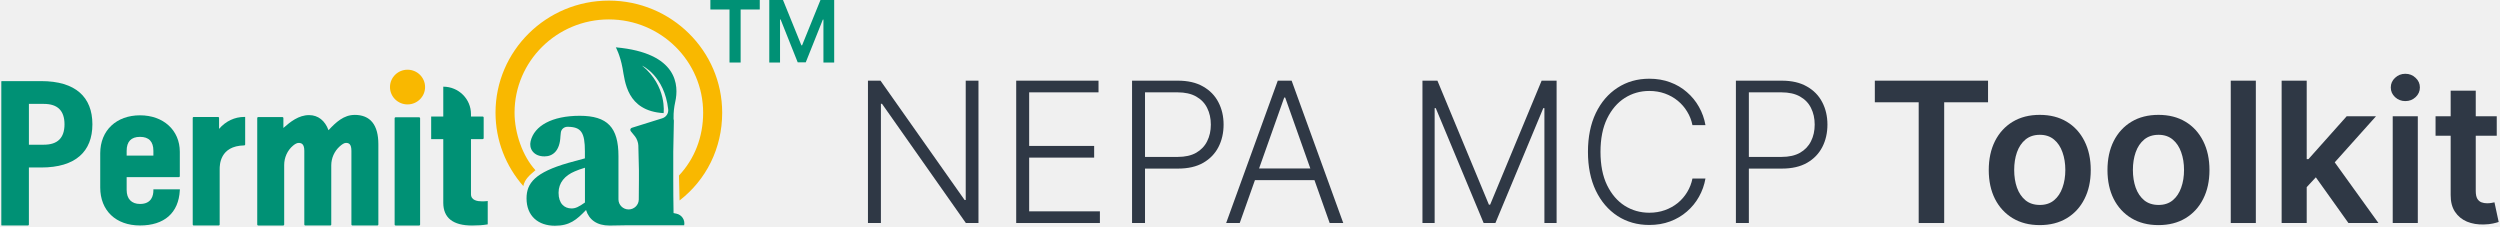
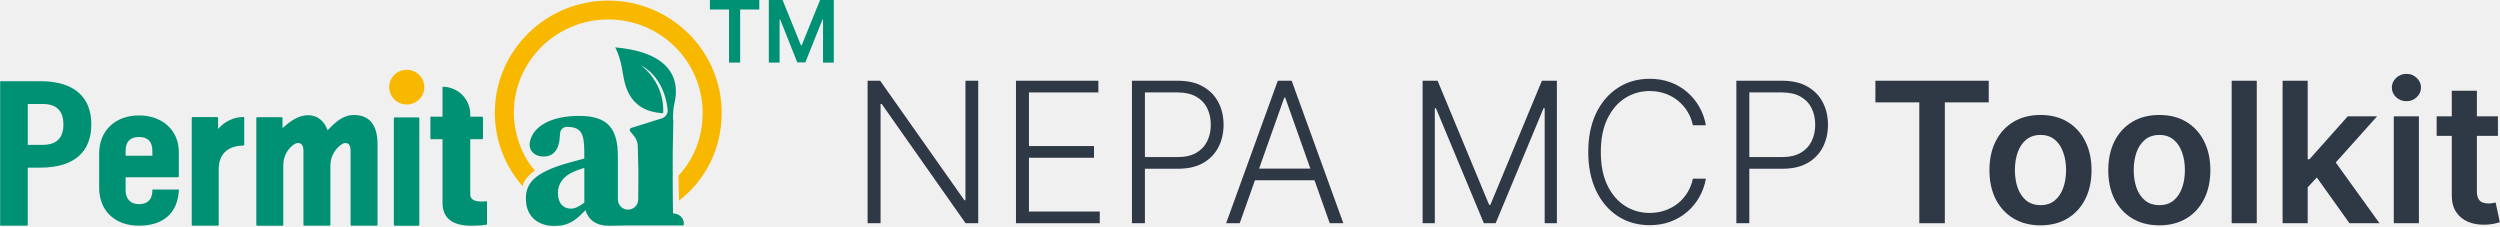
- <svg xmlns="http://www.w3.org/2000/svg" width="740" height="67" viewBox="0 0 1997 181" fill="none">
+ <svg xmlns="http://www.w3.org/2000/svg" width="640" height="58" viewBox="0 0 1997 181" fill="none">
  <path d="M781.375 64.502V178.332H771.291L704.248 83.011H703.361V178.332H693V64.502H703.029L770.294 159.935H771.18V64.502H781.375Z" fill="#2F3845" />
  <path d="M811.545 178.332V64.502H877.369V73.84H821.906V116.693H873.878V126.03H821.906V168.995H878.477V178.332H811.545Z" fill="#2F3845" />
  <path d="M904.186 178.332V64.502H940.811C948.864 64.502 955.586 66.058 960.979 69.171C966.409 72.246 970.491 76.434 973.225 81.732C975.995 87.031 977.38 92.997 977.38 99.629C977.38 106.262 976.013 112.246 973.28 117.582C970.546 122.881 966.483 127.086 961.09 130.199C955.697 133.274 948.993 134.812 940.977 134.812H912.165V125.475H940.7C946.647 125.475 951.579 124.363 955.494 122.14C959.409 119.879 962.328 116.804 964.248 112.913C966.206 109.023 967.185 104.595 967.185 99.629C967.185 94.664 966.206 90.236 964.248 86.346C962.328 82.455 959.391 79.398 955.439 77.175C951.523 74.951 946.555 73.84 940.534 73.84H914.548V178.332H904.186Z" fill="#2F3845" />
  <path d="M990.29 178.332H979.43L1020.71 64.502H1031.79L1073.07 178.332H1062.21L1026.64 78.008H1025.86L990.29 178.332ZM998.103 134.701H1054.4V144.039H998.103V134.701Z" fill="#2F3845" />
  <path d="M1136.4 64.502H1148.37L1189.54 163.659H1190.53L1231.7 64.502H1243.67V178.332H1233.92V86.457H1233.03L1194.74 178.332H1185.33L1147.04 86.457H1146.15V178.332H1136.4V64.502Z" fill="#2F3845" />
  <path d="M1362.71 100.074H1352.3C1351.52 96.183 1350.12 92.589 1348.09 89.291C1346.09 85.957 1343.58 83.048 1340.55 80.565C1337.52 78.082 1334.09 76.156 1330.24 74.785C1326.4 73.414 1322.25 72.728 1317.78 72.728C1310.61 72.728 1304.07 74.599 1298.16 78.342C1292.29 82.084 1287.58 87.587 1284.03 94.849C1280.52 102.075 1278.77 110.931 1278.77 121.417C1278.77 131.978 1280.52 140.871 1284.03 148.096C1287.58 155.322 1292.29 160.806 1298.16 164.548C1304.07 168.254 1310.61 170.106 1317.78 170.106C1322.25 170.106 1326.4 169.421 1330.24 168.05C1334.09 166.679 1337.52 164.77 1340.55 162.325C1343.58 159.842 1346.09 156.934 1348.09 153.599C1350.12 150.264 1351.52 146.651 1352.3 142.76H1362.71C1361.79 147.985 1360.05 152.858 1357.5 157.378C1354.99 161.862 1351.78 165.789 1347.86 169.161C1343.99 172.533 1339.52 175.164 1334.46 177.054C1329.39 178.944 1323.84 179.889 1317.78 179.889C1308.25 179.889 1299.79 177.499 1292.4 172.719C1285.01 167.902 1279.21 161.121 1275 152.376C1270.83 143.631 1268.74 133.312 1268.74 121.417C1268.74 109.523 1270.83 99.203 1275 90.459C1279.21 81.714 1285.01 74.951 1292.4 70.171C1299.79 65.354 1308.25 62.946 1317.78 62.946C1323.84 62.946 1329.39 63.891 1334.46 65.781C1339.52 67.633 1343.99 70.264 1347.86 73.673C1351.78 77.045 1354.99 80.973 1357.5 85.456C1360.05 89.94 1361.79 94.812 1362.71 100.074Z" fill="#2F3845" />
  <path d="M1387.05 178.332V64.502H1423.68C1431.73 64.502 1438.45 66.058 1443.84 69.171C1449.27 72.246 1453.36 76.434 1456.09 81.732C1458.86 87.031 1460.24 92.997 1460.24 99.629C1460.24 106.262 1458.88 112.246 1456.14 117.582C1453.41 122.881 1449.35 127.086 1443.95 130.199C1438.56 133.274 1431.86 134.812 1423.84 134.812H1395.03V125.475H1423.56C1429.51 125.475 1434.44 124.363 1438.36 122.14C1442.27 119.879 1445.19 116.804 1447.11 112.913C1449.07 109.023 1450.05 104.595 1450.05 99.629C1450.05 94.664 1449.07 90.236 1447.11 86.346C1445.19 82.455 1442.26 79.398 1438.3 77.175C1434.39 74.951 1429.42 73.84 1423.4 73.84H1397.41V178.332H1387.05Z" fill="#2F3845" />
  <path d="M1498.14 81.788V64.502H1588.67V81.788H1553.6V178.333H1533.21V81.788H1498.14Z" fill="#2F3845" />
  <path d="M1630.02 180C1621.71 180 1614.51 178.166 1608.41 174.497C1602.32 170.829 1597.59 165.697 1594.23 159.102C1590.9 152.506 1589.24 144.799 1589.24 135.98C1589.24 127.161 1590.9 119.435 1594.23 112.802C1597.59 106.17 1602.32 101.019 1608.41 97.351C1614.51 93.683 1621.71 91.848 1630.02 91.848C1638.33 91.848 1645.54 93.683 1651.63 97.351C1657.72 101.019 1662.43 106.17 1665.76 112.802C1669.12 119.435 1670.8 127.161 1670.8 135.98C1670.8 144.799 1669.12 152.506 1665.76 159.102C1662.43 165.697 1657.72 170.829 1651.63 174.497C1645.54 178.166 1638.33 180 1630.02 180ZM1630.13 163.882C1634.64 163.882 1638.41 162.64 1641.43 160.158C1644.46 157.638 1646.72 154.266 1648.19 150.042C1649.71 145.818 1650.47 141.112 1650.47 135.924C1650.47 130.7 1649.71 125.975 1648.19 121.751C1646.72 117.49 1644.46 114.099 1641.43 111.58C1638.41 109.06 1634.64 107.8 1630.13 107.8C1625.51 107.8 1621.67 109.06 1618.61 111.58C1615.58 114.099 1613.31 117.49 1611.79 121.751C1610.31 125.975 1609.58 130.7 1609.58 135.924C1609.58 141.112 1610.31 145.818 1611.79 150.042C1613.31 154.266 1615.58 157.638 1618.61 160.158C1621.67 162.64 1625.51 163.882 1630.13 163.882Z" fill="#2F3845" />
  <path d="M1724.95 180C1716.64 180 1709.43 178.166 1703.34 174.497C1697.24 170.829 1692.52 165.697 1689.15 159.102C1685.83 152.506 1684.17 144.799 1684.17 135.98C1684.17 127.161 1685.83 119.435 1689.15 112.802C1692.52 106.17 1697.24 101.019 1703.34 97.351C1709.43 93.683 1716.64 91.848 1724.95 91.848C1733.26 91.848 1740.46 93.683 1746.56 97.351C1752.65 101.019 1757.36 106.17 1760.69 112.802C1764.05 119.435 1765.73 127.161 1765.73 135.98C1765.73 144.799 1764.05 152.506 1760.69 159.102C1757.36 165.697 1752.65 170.829 1746.56 174.497C1740.46 178.166 1733.26 180 1724.95 180ZM1725.06 163.882C1729.57 163.882 1733.33 162.64 1736.36 160.158C1739.39 157.638 1741.64 154.266 1743.12 150.042C1744.64 145.818 1745.39 141.112 1745.39 135.924C1745.39 130.7 1744.64 125.975 1743.12 121.751C1741.64 117.49 1739.39 114.099 1736.36 111.58C1733.33 109.06 1729.57 107.8 1725.06 107.8C1720.44 107.8 1716.6 109.06 1713.53 111.58C1710.51 114.099 1708.23 117.49 1706.72 121.751C1705.24 125.975 1704.5 130.7 1704.5 135.924C1704.5 141.112 1705.24 145.818 1706.72 150.042C1708.23 154.266 1710.51 157.638 1713.53 160.158C1716.6 162.64 1720.44 163.882 1725.06 163.882Z" fill="#2F3845" />
  <path d="M1802.81 64.502V178.333H1782.75V64.502H1802.81Z" fill="#2F3845" />
  <path d="M1841.72 151.542L1841.66 127.254H1844.88L1875.46 92.96H1898.9L1861.28 134.979H1857.12L1841.72 151.542ZM1823.44 178.333V64.502H1843.49V178.333H1823.44ZM1876.85 178.333L1849.14 139.481L1862.66 125.308L1900.84 178.333H1876.85Z" fill="#2F3845" />
  <path d="M1912.27 178.333V92.96H1932.33V178.333H1912.27ZM1922.35 80.843C1919.18 80.843 1916.44 79.787 1914.15 77.675C1911.86 75.526 1910.72 72.951 1910.72 69.95C1910.72 66.911 1911.86 64.336 1914.15 62.224C1916.44 60.075 1919.18 59 1922.35 59C1925.57 59 1928.3 60.075 1930.55 62.224C1932.84 64.336 1933.99 66.911 1933.99 69.95C1933.99 72.951 1932.84 75.526 1930.55 77.675C1928.3 79.787 1925.57 80.843 1922.35 80.843Z" fill="#2F3845" />
  <path d="M1995.45 92.96V108.523H1946.52V92.96H1995.45ZM1958.6 72.506H1978.66V152.654C1978.66 155.359 1979.07 157.434 1979.88 158.879C1980.73 160.287 1981.84 161.251 1983.2 161.769C1984.57 162.288 1986.08 162.548 1987.75 162.548C1989 162.548 1990.15 162.455 1991.18 162.27C1992.25 162.084 1993.07 161.918 1993.62 161.769L1997 177.499C1995.93 177.869 1994.4 178.277 1992.4 178.722C1990.44 179.166 1988.04 179.426 1985.2 179.5C1980.17 179.648 1975.65 178.888 1971.62 177.221C1967.6 175.516 1964.4 172.886 1962.04 169.328C1959.71 165.771 1958.57 161.325 1958.6 155.989V72.506Z" fill="#2F3845" />
  <g clip-path="url(#clip0_1976_17904)">
    <path d="M-0.256 179.528V65.654C-0.256 65.206 0.113 64.857 0.55 64.857H31.917C59.407 64.857 72.833 77.654 72.833 99.396C72.833 121.139 59.407 133.935 31.917 133.935H22.049V179.511C22.049 179.959 21.679 180.308 21.243 180.308H0.55C0.097 180.308 -0.256 179.943 -0.256 179.511V179.528ZM22.065 115.711H34.031C45.024 115.711 50.529 110.267 50.529 99.396C50.529 88.525 45.024 83.081 34.031 83.081H22.065V115.711Z" fill="#009175" />
    <path d="M334.882 94.583V179.527C334.882 179.976 334.513 180.324 334.077 180.324H315.313C314.86 180.324 314.508 179.959 314.508 179.527V94.583C314.508 94.135 314.877 93.786 315.313 93.786H334.077C334.53 93.786 334.882 94.151 334.882 94.583Z" fill="#009175" />
    <path d="M542.367 160.291C563.564 143.877 576.436 118.732 576.436 90.102C576.436 40.675 535.788 0.477 485.809 0.477C435.83 0.477 395.182 40.675 395.182 90.102C395.182 112.541 403.59 133.072 417.419 148.806C418.527 143.296 422.37 140.142 427.119 136.092C416.932 125.022 410.404 106.566 410.404 90.102C410.404 48.974 444.238 15.53 485.809 15.53C527.38 15.53 561.214 48.99 561.214 90.102C561.214 109.636 554.35 127.047 541.88 140.358L542.35 160.291H542.367Z" fill="#F9B800" />
    <path d="M324.829 83.496C332.578 83.496 338.86 77.284 338.86 69.62C338.86 61.957 332.578 55.745 324.829 55.745C317.08 55.745 310.799 61.957 310.799 69.62C310.799 77.284 317.08 83.496 324.829 83.496Z" fill="#F9B800" />
    <path d="M506.77 109.122C508.163 110.848 509.338 114.068 509.388 116.275L509.858 136.043V144.209C509.858 149.088 509.825 154.183 509.741 159.561C509.674 163.943 506.065 167.478 501.618 167.478C497.137 167.478 493.495 163.876 493.495 159.445V124.806C493.495 101.886 484.718 92.591 462.514 92.591C440.31 92.591 426.129 100.657 423.259 112.923C422.604 115.711 423.041 118.715 424.786 120.972C426.867 123.678 430.14 125.055 434.386 125.055C441.066 125.055 446.654 120.458 447.091 109.072L447.409 106.035C447.695 103.379 449.977 101.388 452.679 101.388C463.689 101.388 466.659 105.886 466.659 121.039V126.632C461.759 127.91 457.009 129.205 453.502 130.217C426.817 137.868 419.986 146.433 419.986 158.615C419.986 172.706 429.301 180.507 442.677 180.507C454.509 180.507 459.963 175.81 467.566 167.926C470.049 175.81 476.259 180.357 486.396 180.357L500.275 180.125H546.059C546.881 175.76 544.011 171.71 539.799 170.847L537.55 170.382C537.382 161.984 537.315 151.428 537.315 144.159V121.437L537.802 96.359C537.802 95.944 537.718 95.546 537.567 95.147V94.284C537.466 89.936 537.986 85.604 538.926 81.355C541.746 68.708 541.377 42.318 491.397 37.853C491.397 37.853 494.787 43.895 496.751 54.417C498.715 64.94 499.956 88.707 529.595 90.467C529.595 90.467 532.498 68.957 512.393 52.476C512.393 52.476 530.266 60.492 533.27 87.429C533.623 90.616 531.642 93.62 528.554 94.583L504.169 102.201C503.011 102.566 502.575 103.977 503.347 104.906L506.703 109.039L506.77 109.122ZM466.693 161.934C461.759 165.436 459.124 166.681 456.002 166.681C450.162 166.681 445.597 162.714 445.597 154.134C445.597 146.084 450.699 140.325 458.536 137.039C460.634 136.076 463.504 135.097 466.693 134.117V161.934Z" fill="#009175" />
    <path d="M121.605 151.445V152.226C121.605 156.292 120.212 163.097 110.914 163.097C104.117 163.097 100.223 159.014 100.223 151.91V141.636H141.929C142.382 141.636 142.734 141.271 142.734 140.84V121.371C142.734 104.193 129.644 92.21 110.914 92.21C92.184 92.21 79.094 104.143 79.094 122.599V149.902C79.094 168.375 91.58 180.291 110.914 180.291C130.248 180.291 141.761 170.333 142.734 152.242L142.785 151.412H121.605V151.445ZM121.605 124.442H100.223V120.624C100.223 113.205 103.815 109.438 110.914 109.438C118.013 109.438 121.605 113.205 121.605 120.624V124.442Z" fill="#009175" />
    <path d="M194.191 116.275C194.628 116.275 194.997 115.927 194.997 115.479V93.504H194.191C186.84 93.504 179.49 96.774 174.119 103.064V94.334C174.119 93.886 173.75 93.537 173.314 93.537H153.862C153.409 93.537 153.057 93.902 153.057 94.334V179.511C153.057 179.959 153.426 180.307 153.862 180.307H173.8C174.253 180.307 174.606 179.942 174.606 179.511V135.362C174.606 132.092 174.623 116.674 194.208 116.275H194.191Z" fill="#009175" />
    <path d="M282.485 91.894C273.892 91.894 267.649 97.654 261.624 104.127C258.855 96.426 253.266 92.044 246.1 92.044C237.759 92.044 231.046 97.455 225.558 102.318V94.417C225.558 93.969 225.189 93.621 224.752 93.621H205.452C204.999 93.621 204.646 93.986 204.646 94.417V179.528C204.646 179.976 205.016 180.325 205.452 180.325H225.39C225.843 180.325 226.196 179.959 226.196 179.528V131.96C226.196 126.018 228.713 120.259 233.312 116.425C234.839 115.164 236.366 114.284 237.725 114.284C239.991 114.284 242.29 115.048 242.29 120.674V179.511C242.29 179.959 242.66 180.308 243.096 180.308H263.034C263.487 180.308 263.84 179.943 263.84 179.511V132.276C263.84 126.483 266.273 120.923 270.62 117.039C272.416 115.429 274.195 114.268 275.537 114.268C277.836 114.268 279.951 115.048 279.951 120.658V179.495C279.951 179.943 280.32 180.291 280.757 180.291H300.695C301.148 180.291 301.5 179.926 301.5 179.495V115.346C301.5 99.878 295.106 91.861 282.502 91.861L282.485 91.894Z" fill="#009175" />
    <path d="M388.048 160.839C386.789 160.989 385.531 160.989 384.071 160.989C380.899 160.989 375.562 160.258 375.562 155.312V111.23H384.91C385.363 111.23 385.715 110.865 385.715 110.434V93.986C385.715 93.538 385.346 93.189 384.91 93.189H375.562V91.214C375.562 79.115 365.643 69.306 353.408 69.306V93.189H343.725V111.23H353.408V162.101C353.408 174.184 361.145 180.324 376.401 180.324C381.184 180.324 384.859 180.076 388.283 179.511L388.954 179.395V160.723L388.065 160.839H388.048Z" fill="#009175" />
  </g>
  <path d="M567 7.593V0H606.484V7.593H591.188V50H582.296V7.593H567Z" fill="#009175" />
  <path d="M614.096 0H625.066L639.758 36.23H640.338L655.03 0H666V50H657.398V15.649H656.938L643.262 49.853H636.834L623.157 15.576H622.698V50H614.096V0Z" fill="#009175" />
  <defs>
    <clipPath id="clip0_1976_17904">
      <rect width="590" height="181" fill="white" />
    </clipPath>
  </defs>
</svg>
